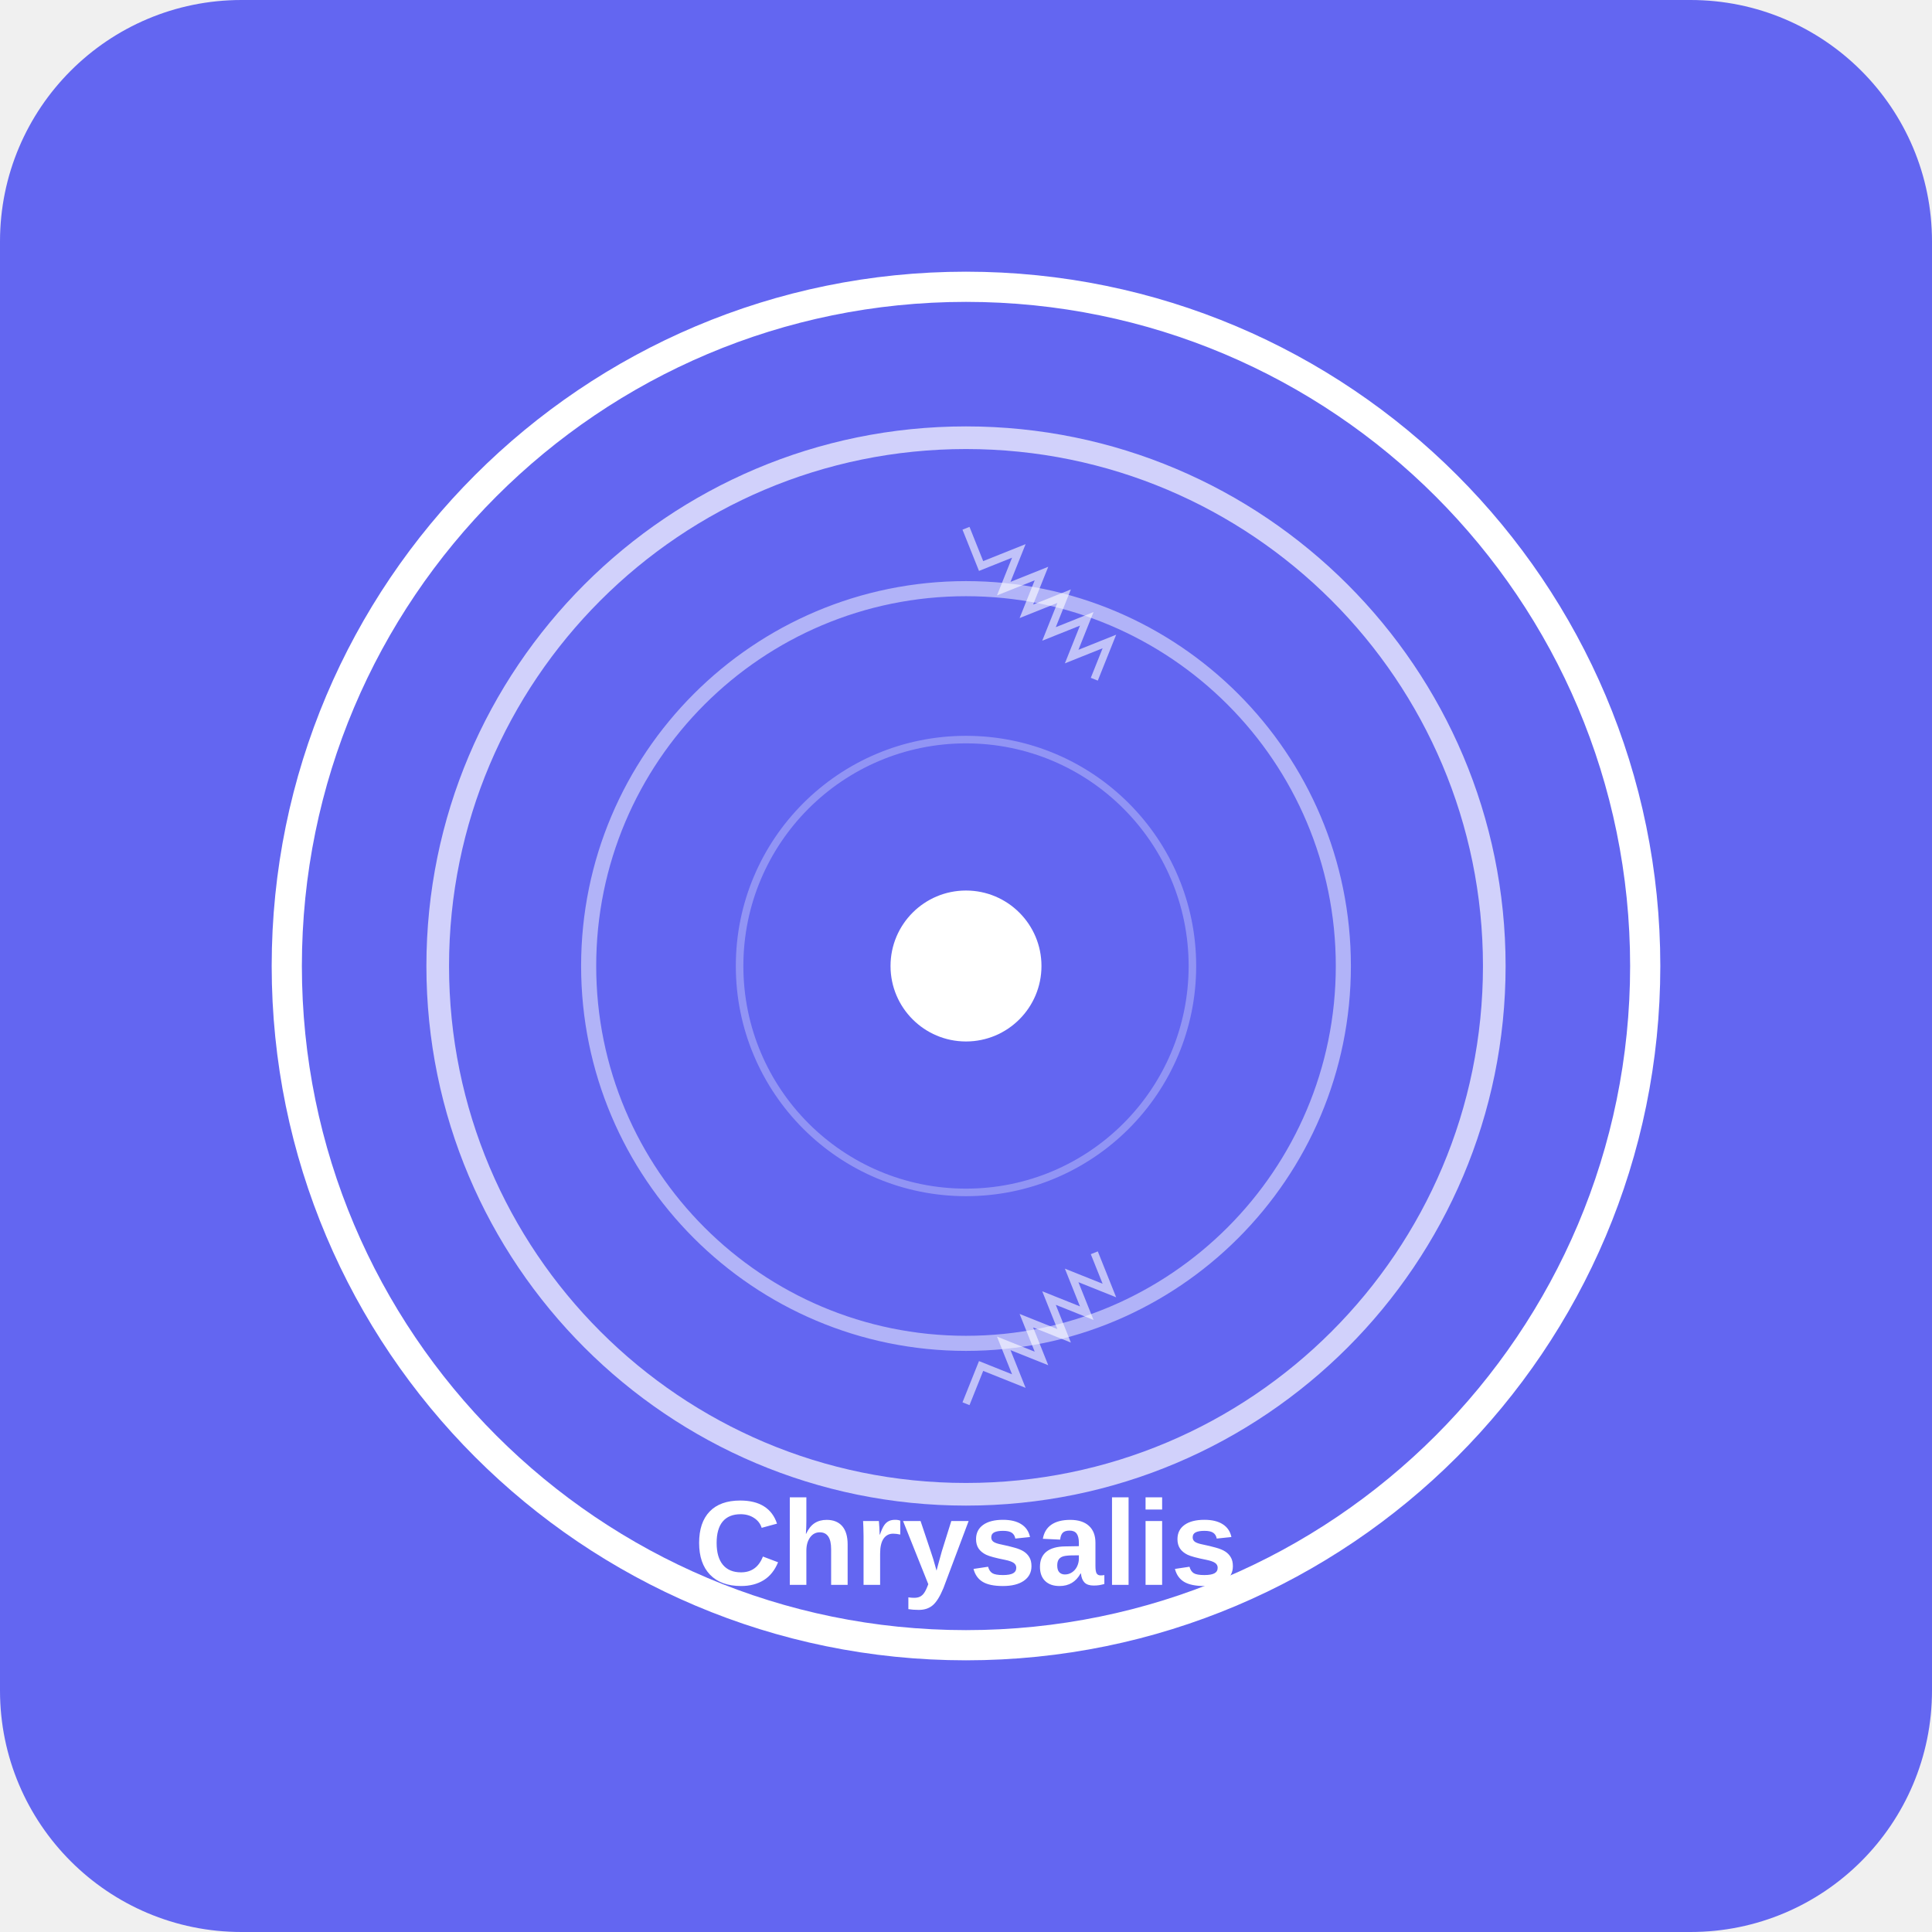
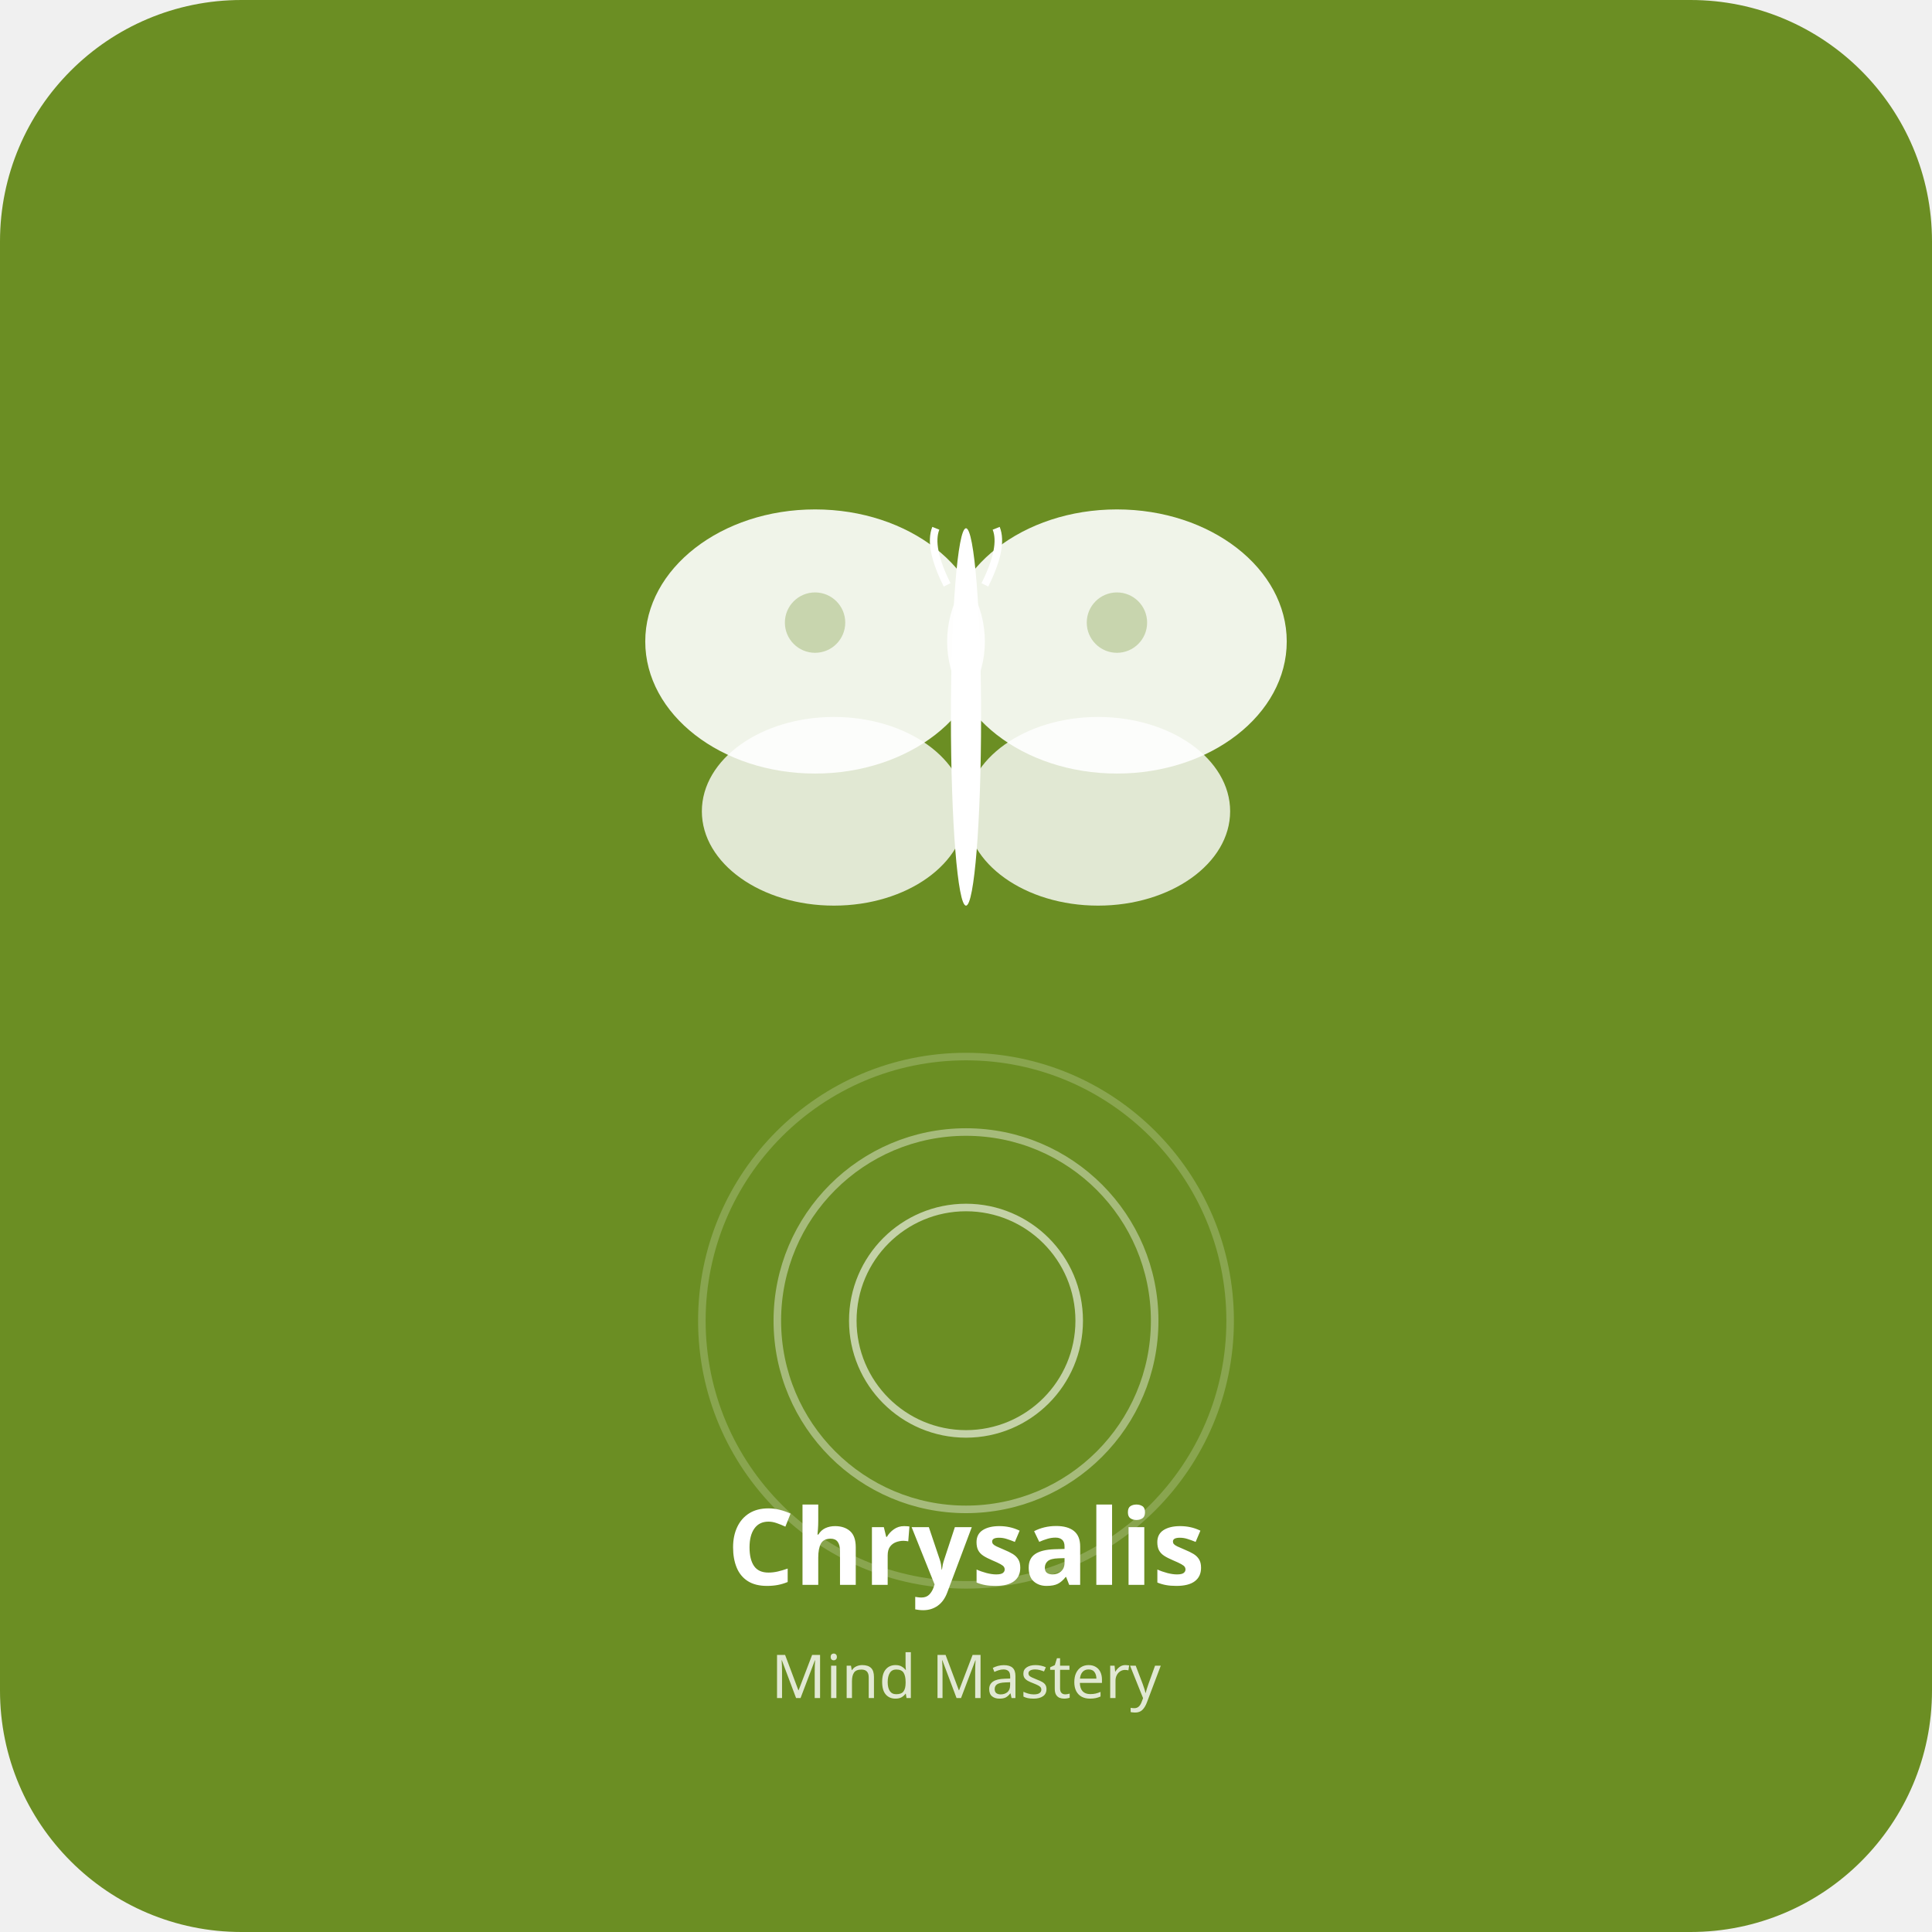
<svg xmlns="http://www.w3.org/2000/svg" width="512" height="512" viewBox="0 0 512 512" fill="none">
-   <rect width="512" height="512" rx="64" fill="#6366f1" />
-   <circle cx="256" cy="256" r="180" fill="none" stroke="white" stroke-width="8" />
-   <circle cx="256" cy="256" r="140" fill="none" stroke="white" stroke-width="6" opacity="0.7" />
-   <circle cx="256" cy="256" r="100" fill="none" stroke="white" stroke-width="4" opacity="0.5" />
-   <circle cx="256" cy="256" r="60" fill="none" stroke="white" stroke-width="2" opacity="0.3" />
-   <circle cx="256" cy="256" r="20" fill="white" />
-   <path d="M256 140 L260 150 L270 146 L266 156 L276 152 L272 162 L282 158 L278 168 L288 164 L284 174 L294 170 L290 180" stroke="white" stroke-width="2" fill="none" opacity="0.6" />
-   <path d="M256 372 L260 362 L270 366 L266 356 L276 360 L272 350 L282 354 L278 344 L288 348 L284 338 L294 342 L290 332" stroke="white" stroke-width="2" fill="none" opacity="0.6" />
-   <text x="256" y="420" text-anchor="middle" fill="white" font-family="Arial, sans-serif" font-size="32" font-weight="bold">
+   <rect width="512" height="512" rx="64" fill="#6B8E23" />
+   <g transform="translate(256, 200)">
+     <ellipse cx="-40" cy="-30" rx="45" ry="35" fill="white" opacity="0.9" />
+     <ellipse cx="40" cy="-30" rx="45" ry="35" fill="white" opacity="0.9" />
+     <ellipse cx="-35" cy="15" rx="35" ry="25" fill="white" opacity="0.8" />
+     <ellipse cx="35" cy="15" rx="35" ry="25" fill="white" opacity="0.8" />
+     <ellipse cx="0" cy="-10" rx="4" ry="50" fill="white" />
+     <path d="M-5 -45 Q-10 -55 -8 -60" stroke="white" stroke-width="2" fill="none" />
+     <path d="M5 -45 Q10 -55 8 -60" stroke="white" stroke-width="2" fill="none" />
+     <circle cx="-40" cy="-35" r="8" fill="#6B8E23" opacity="0.3" />
+     <circle cx="40" cy="-35" r="8" fill="#6B8E23" opacity="0.3" />
+   </g>
+   <circle cx="256" cy="350" r="30" fill="none" stroke="white" stroke-width="2" opacity="0.6" />
+   <circle cx="256" cy="350" r="50" fill="none" stroke="white" stroke-width="2" opacity="0.4" />
+   <circle cx="256" cy="350" r="70" fill="none" stroke="white" stroke-width="2" opacity="0.2" />
+   <text x="256" y="420" text-anchor="middle" fill="white" font-family="system-ui, sans-serif" font-size="28" font-weight="600">
    Chrysalis
  </text>
+   <text x="256" y="450" text-anchor="middle" fill="white" font-family="system-ui, sans-serif" font-size="16" opacity="0.8">
+     Mind Mastery
+   </text>
</svg>
